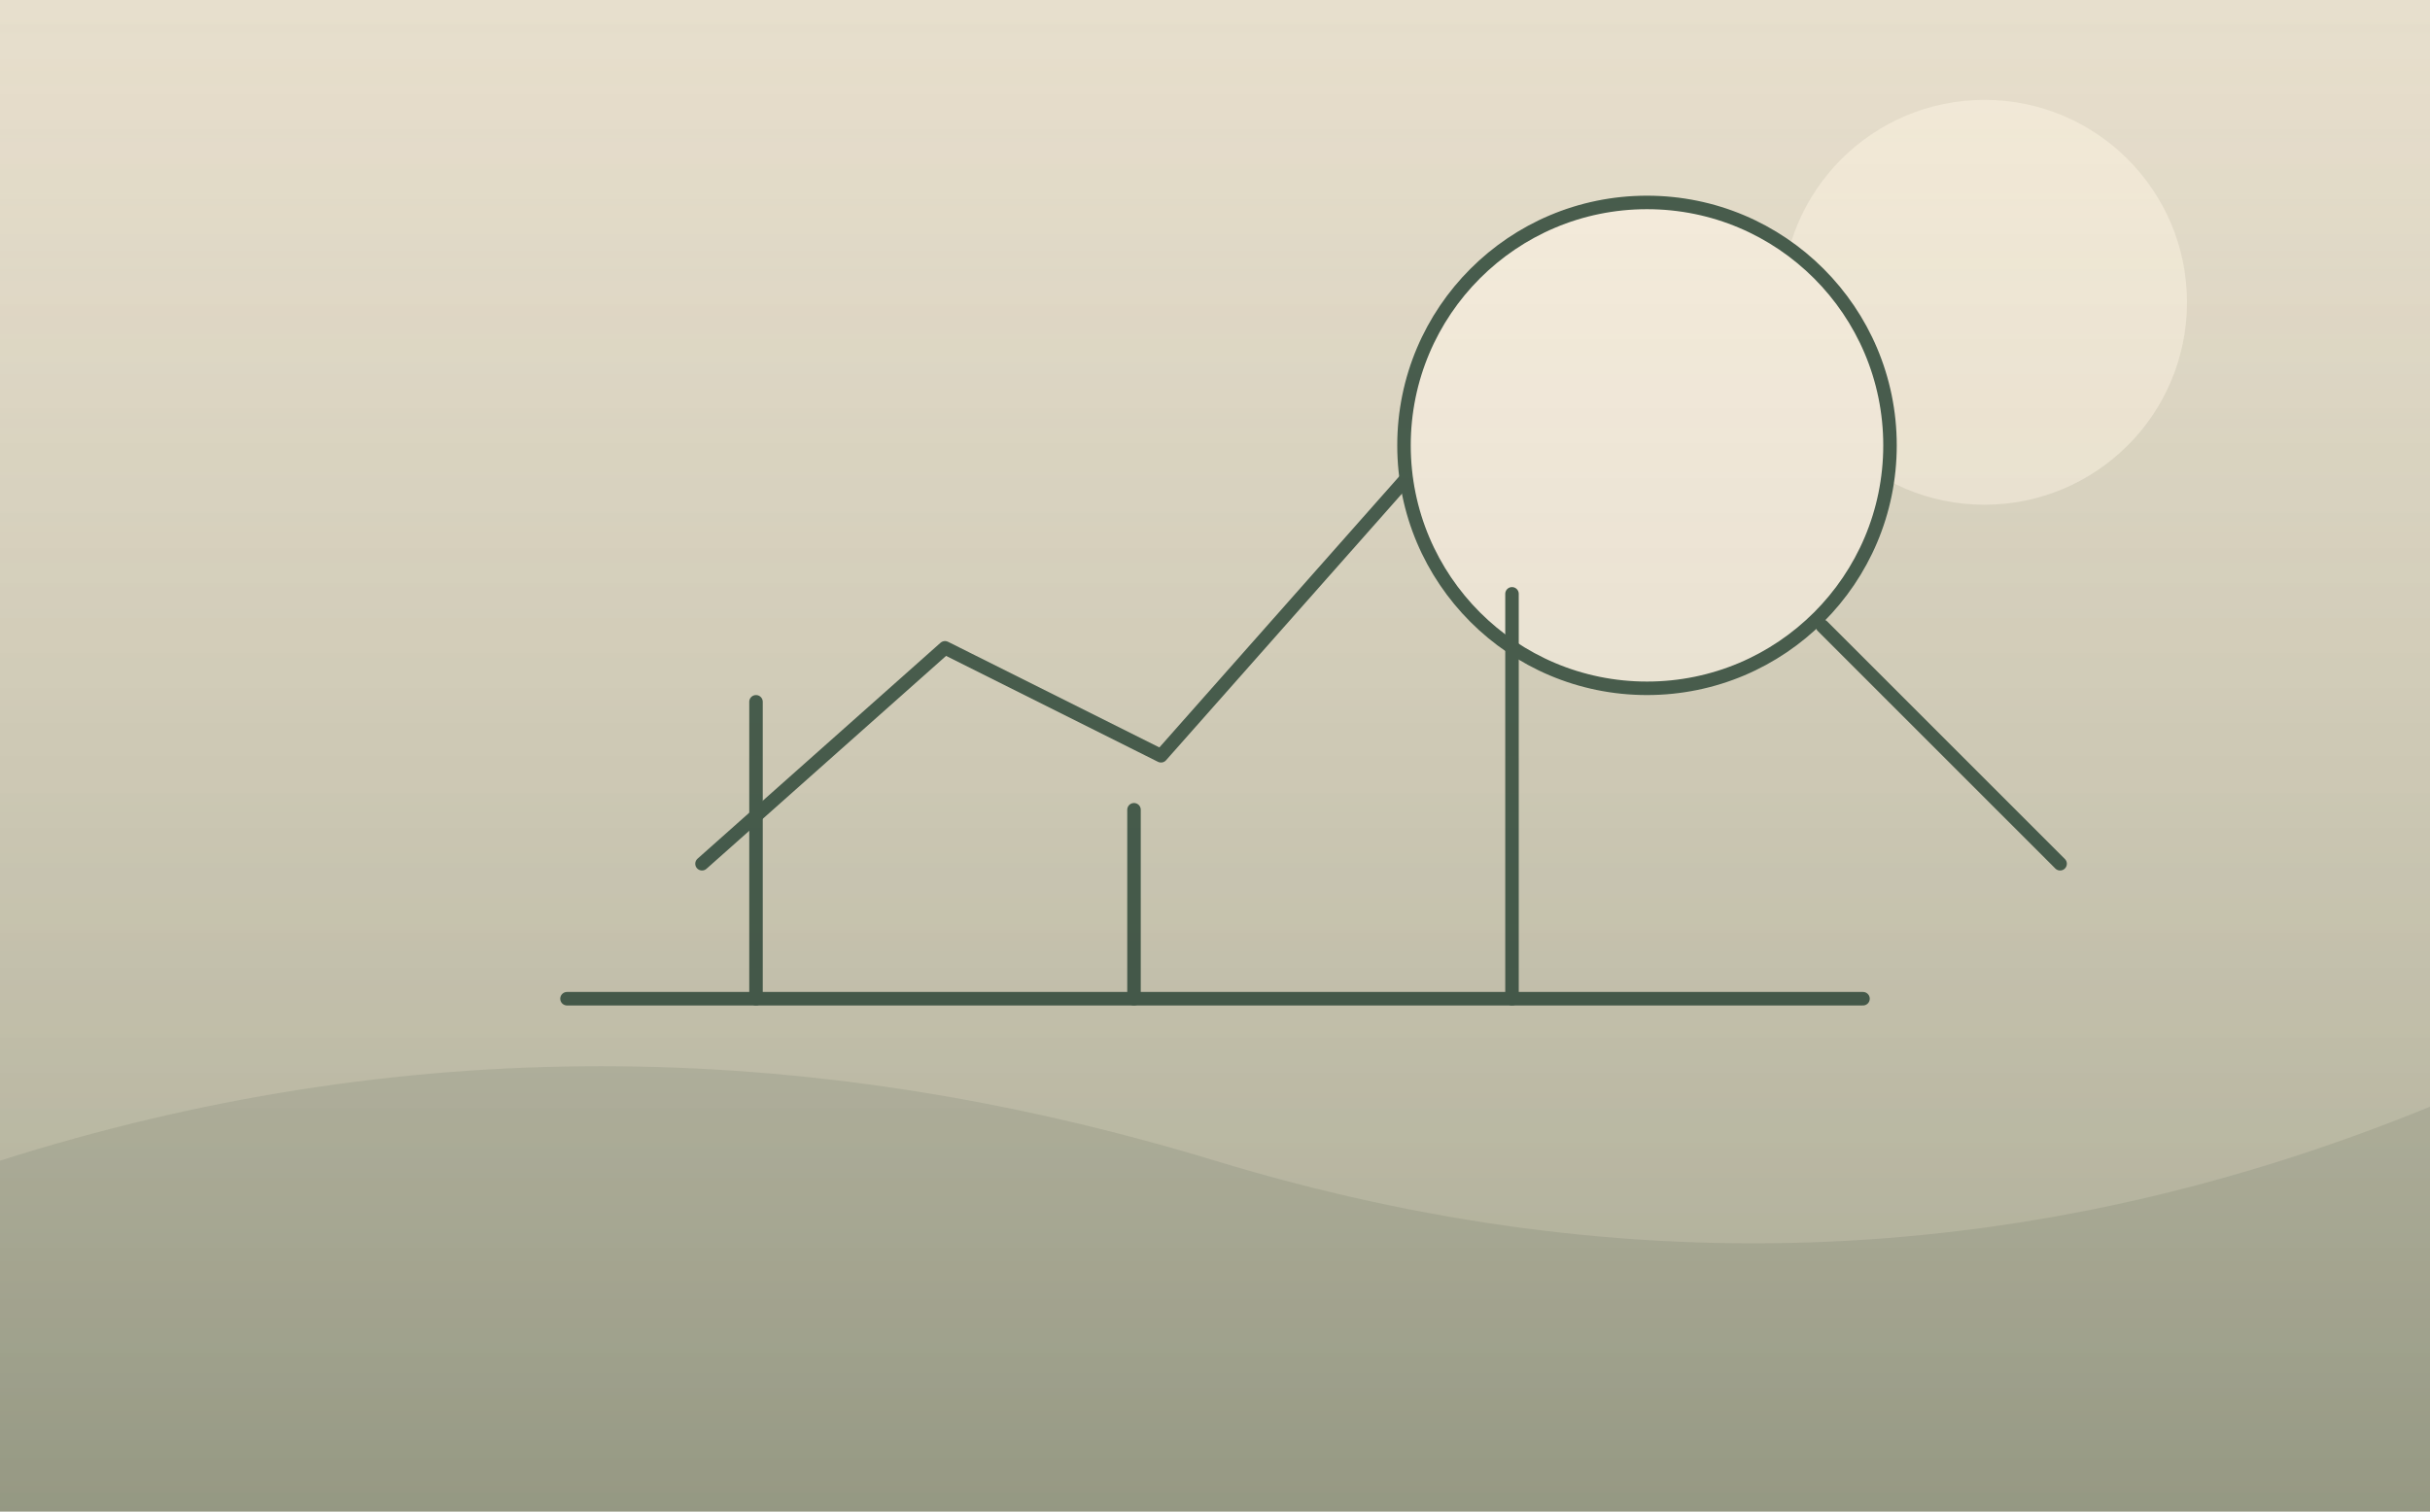
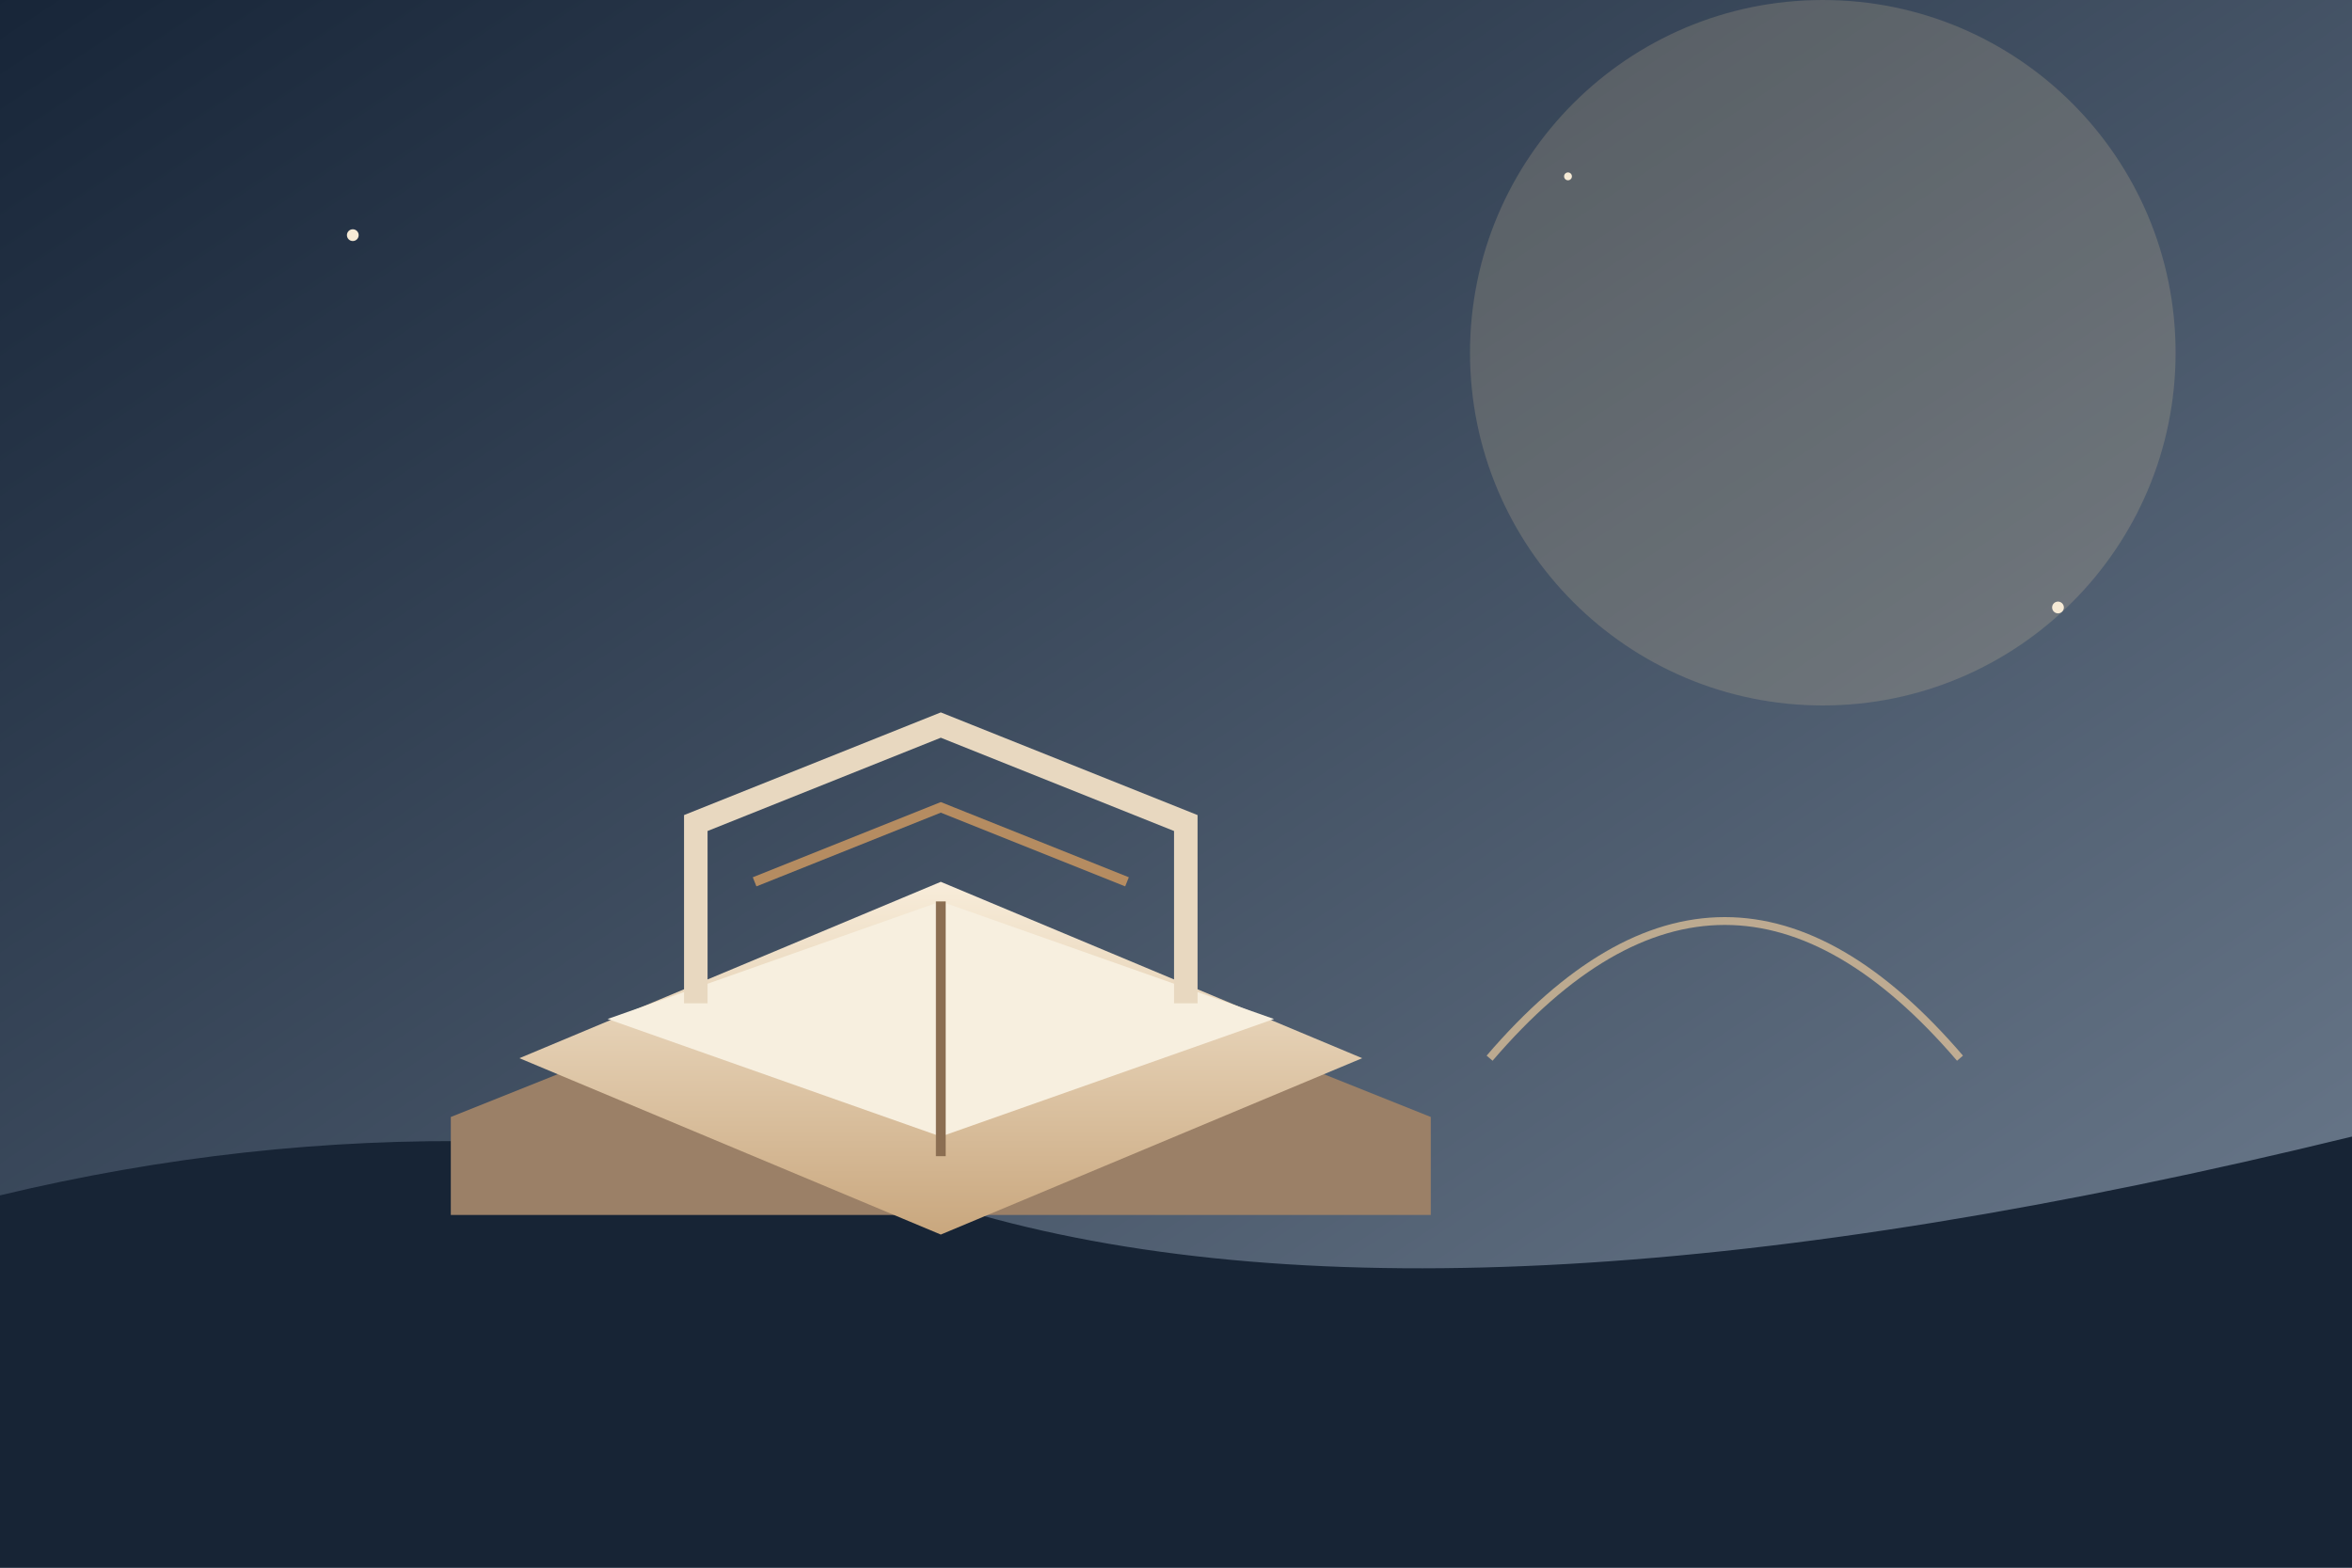
- <svg xmlns="http://www.w3.org/2000/svg" viewBox="0 0 900 560">
+ <svg xmlns="http://www.w3.org/2000/svg" viewBox="0 0 1200 800">
  <defs>
-     <linearGradient id="bg" x2="0" y2="1">
-       <stop stop-color="#e6ddca" />
-       <stop offset="1" stop-color="#c7c2a9" />
+     <linearGradient id="a" x2="1" y2="1">
+       <stop stop-color="#172538" />
+       <stop offset="1" stop-color="#718092" />
    </linearGradient>
-     <linearGradient id="shade" x2="0" y2="1">
-       <stop stop-color="#fff" stop-opacity=".05" />
-       <stop offset="1" stop-color="#24382c" stop-opacity=".22" />
+     <linearGradient id="b" x2="0" y2="1">
+       <stop stop-color="#f8edda" />
+       <stop offset="1" stop-color="#c9a77e" />
    </linearGradient>
  </defs>
-   <rect width="900" height="560" fill="url(#bg)" />
-   <circle cx="735" cy="112" r="75" fill="#f7edda" opacity=".68" />
-   <path d="M0 430 Q220 360 450 430 T900 410 V560 H0Z" fill="#3b5140" opacity=".13" />
-   <g stroke="#3b5140" stroke-width="5" stroke-linecap="round" stroke-linejoin="round" fill="none">
-     <path d="M210 370h480M260 320l90-80 80 40 115-130 95 35" />
-     <circle cx="610" cy="165" r="90" fill="#f4ead9" stroke="#3b5140" />
-     <path d="M675 232l88 88M280 370V260M420 370V300M560 370V220" />
+   <rect width="1200" height="800" fill="url(#a)" />
+   <circle cx="930" cy="180" r="180" fill="#f2d6a5" opacity=".18" />
+   <path d="M0 610 Q250 550 500 620 T1200 580 V800 H0Z" fill="#172435" />
+   <g transform="translate(230 240)">
+     <path d="M0 330 L250 230 L500 330 V380 H0Z" fill="#9b8067" />
+     <path d="M35 300 L250 210 L465 300 L250 390Z" fill="url(#b)" />
+     <path d="M80 280 L250 220 L420 280 L250 340Z" fill="#f7efdf" />
+     <path d="M250 220 V350" stroke="#8b6e52" stroke-width="5" />
+     <path d="M125 272 L125 180 L250 130 L375 180 L375 272" fill="none" stroke="#e8d8c0" stroke-width="12" />
+     <path d="M155 210 L250 172 L345 210" fill="none" stroke="#b58c61" stroke-width="5" />
  </g>
-   <rect width="900" height="560" fill="url(#shade)" />
+   <g fill="#f6ead5">
+     <circle cx="180" cy="120" r="3" />
+     <circle cx="1050" cy="310" r="3" />
+     <circle cx="800" cy="90" r="2" />
+   </g>
+   <path d="M760 540 Q880 400 1000 540" fill="none" stroke="#e9c99c" stroke-width="4" opacity=".7" />
</svg>
